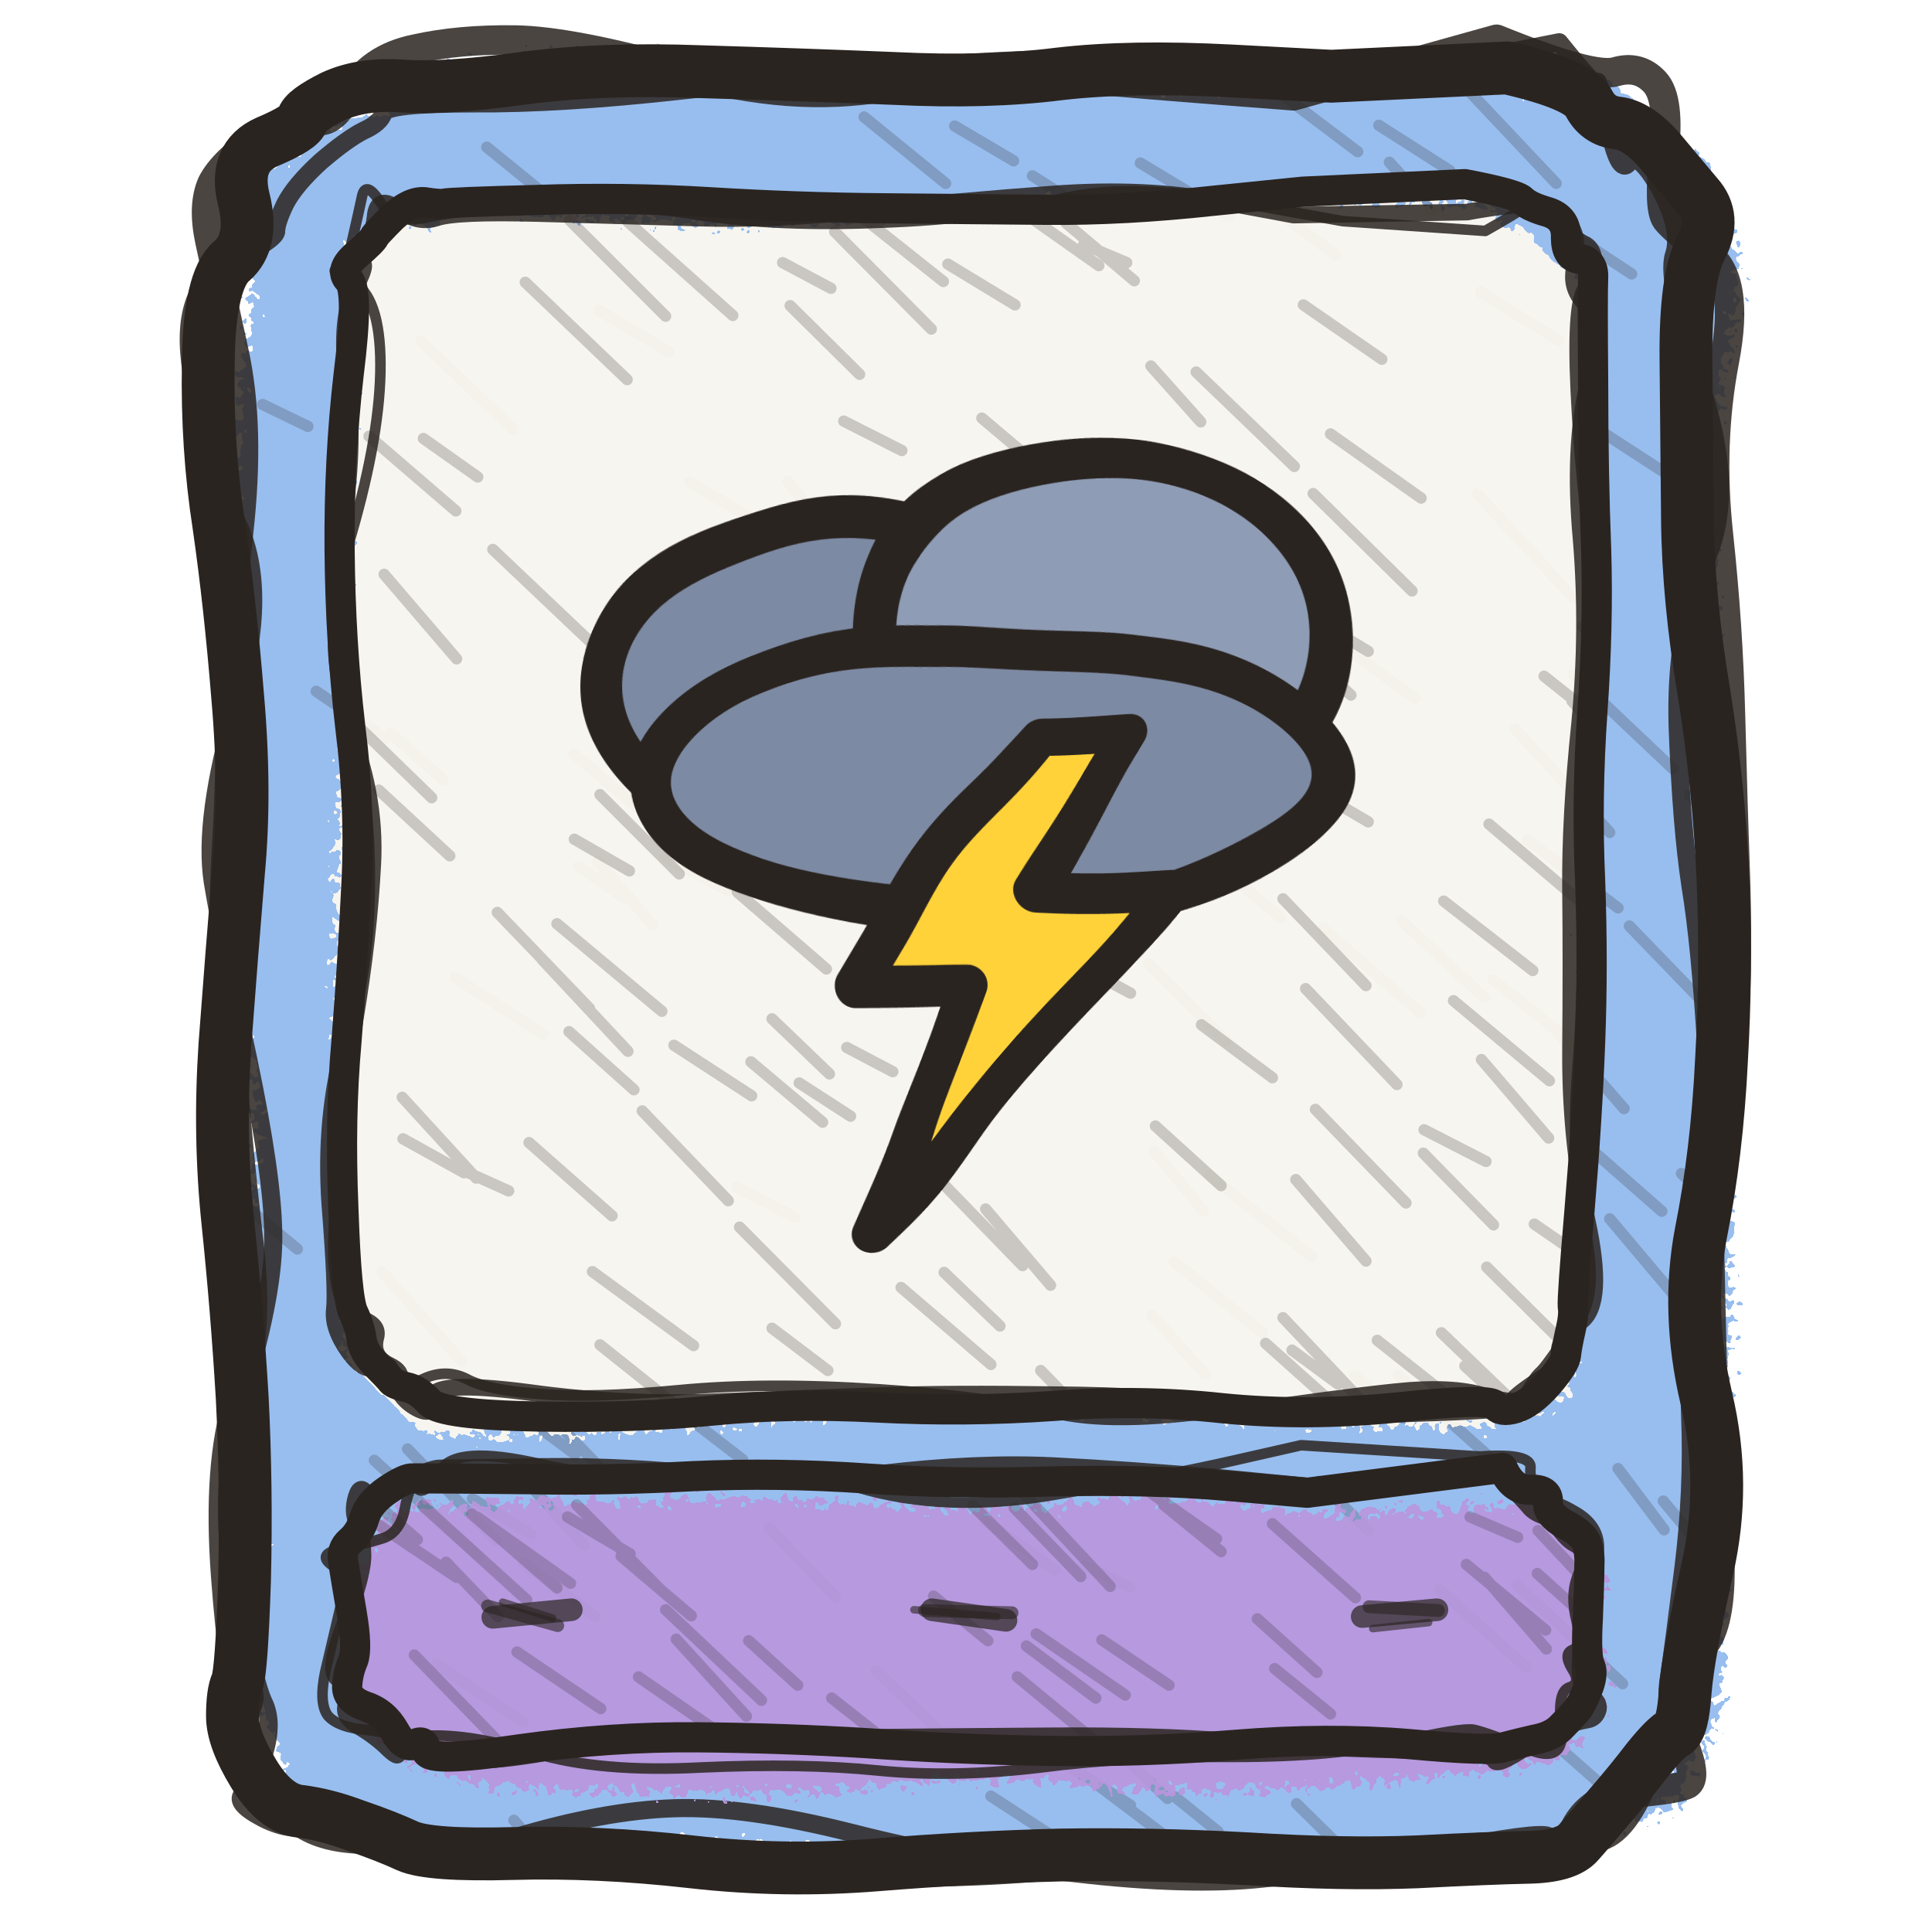
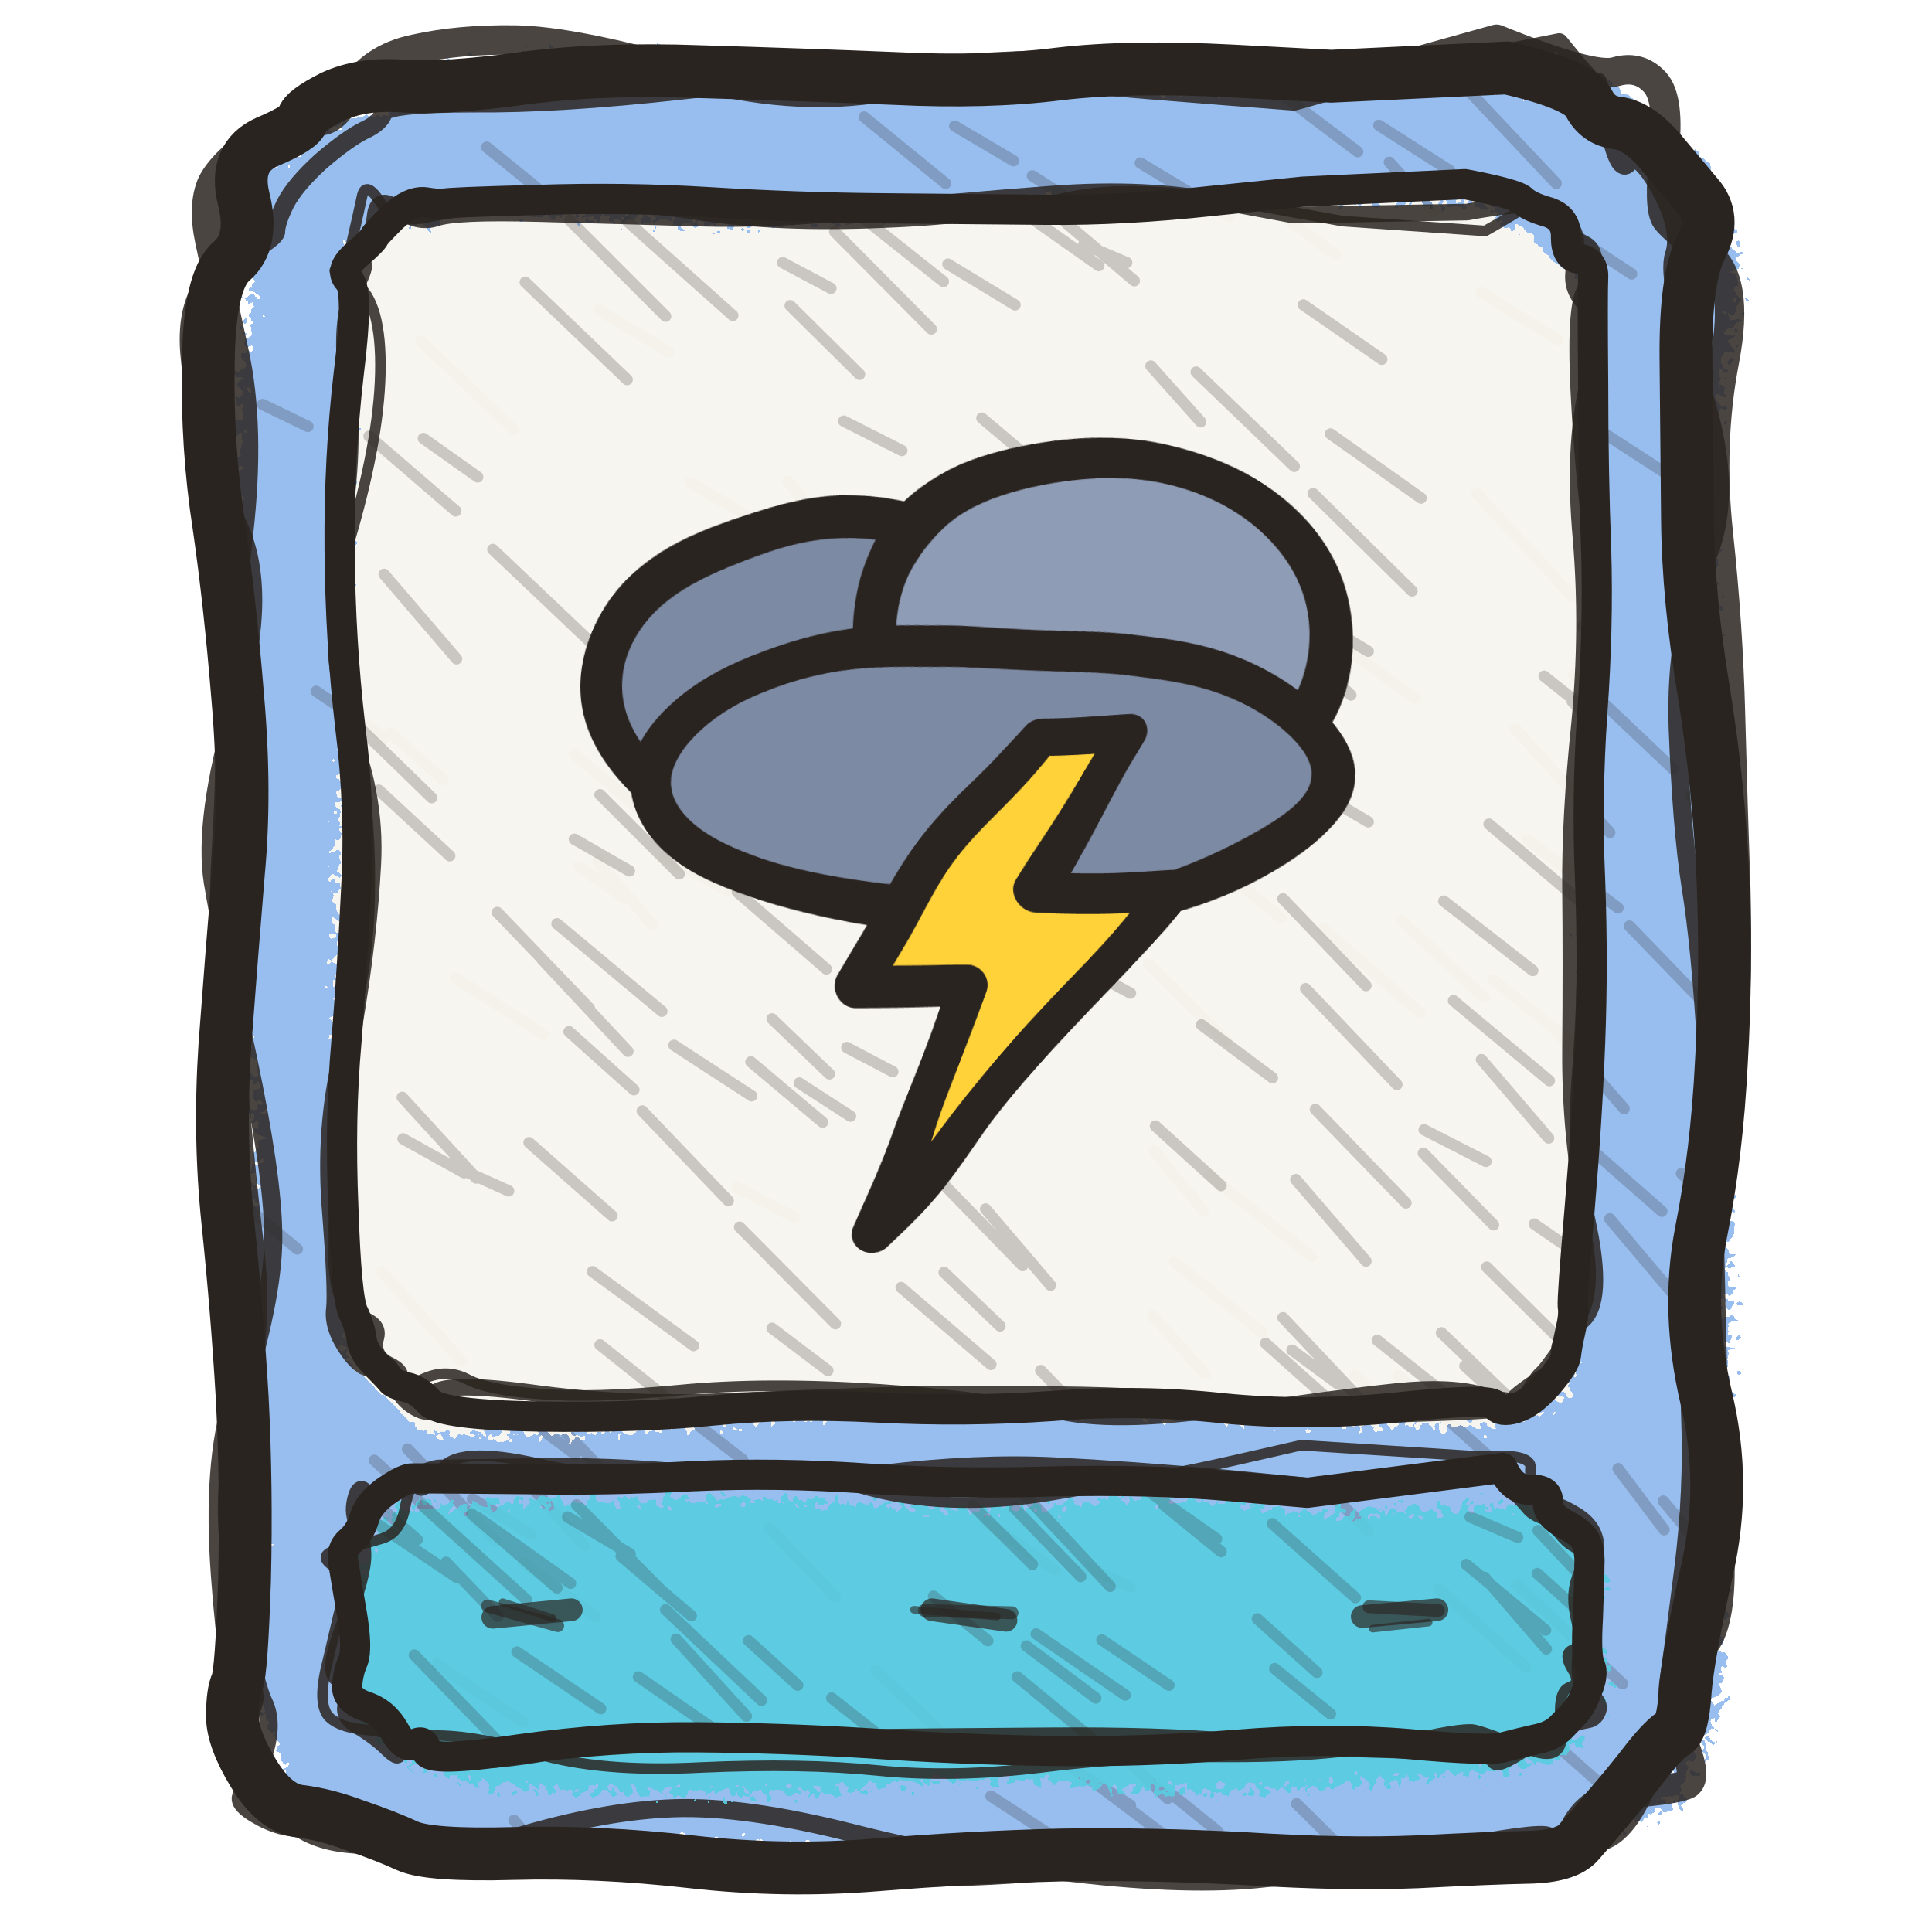
<svg xmlns="http://www.w3.org/2000/svg" viewBox="0 0 256 256" width="256" height="256">
  <defs>
    <filter id="lw" x="-5%" y="-5%" width="110%" height="110%">
      <feTurbulence type="fractalNoise" baseFrequency="0.04" numOctaves="1" seed="2" />
      <feDisplacementMap in="SourceGraphic" scale="4" />
    </filter>
    <filter id="crayon" x="-5%" y="-5%" width="110%" height="110%">
      <feTurbulence type="fractalNoise" baseFrequency="0.9" numOctaves="2" seed="3" result="n" />
      <feDisplacementMap in="SourceGraphic" in2="n" scale="5" />
      <feComponentTransfer>
        <feFuncA type="discrete" tableValues="0 .85 1 1" />
      </feComponentTransfer>
    </filter>
    <filter id="paper">
      <feTurbulence type="fractalNoise" baseFrequency="0.04" numOctaves="3" seed="9" />
      <feColorMatrix values="0 0 0 0 .55  0 0 0 0 .45  0 0 0 0 .3  0 0 0 .22 0" />
    </filter>
  </defs>
  <path d="M202.1 12.5 Q205.7 9.7 208.7 10.1 Q211.7 10.6 216.2 15.1 Q220.8 19.6 222.4 20.0 Q224.1 20.4 225.8 25.9 Q227.6 31.3 228.1 34.8 Q228.5 38.3 226.3 48.1 Q224.1 57.9 224.6 69.2 Q225.0 80.4 225.8 93.9 Q226.5 107.4 225.1 119.0 Q223.7 130.5 225.2 141.0 Q226.8 151.5 226.9 163.9 Q227.0 176.3 226.5 187.9 Q225.9 199.6 226.0 210.5 Q226.2 221.5 225.8 224.7 Q225.4 227.9 223.6 230.6 Q221.8 233.3 221.2 236.3 Q220.6 239.4 215.7 240.8 Q210.9 242.2 208.9 243.2 Q207.0 244.1 203.7 243.8 Q200.3 243.6 189.1 245.2 Q177.9 246.8 163.3 246.1 Q148.7 245.4 138.1 246.8 Q127.6 248.1 114.6 246.2 Q101.7 244.2 91.5 244.2 Q81.4 244.2 68.2 245.1 Q55.0 246.1 50.9 245.1 Q46.7 244.2 45.8 242.9 Q44.9 241.6 40.3 239.2 Q35.7 236.9 35.5 234.0 Q35.3 231.2 33.9 229.7 Q32.5 228.2 32.1 225.1 Q31.8 222.0 32.5 209.8 Q33.2 197.6 30.1 185.9 Q27.0 174.3 29.9 163.0 Q32.8 151.7 31.2 141.1 Q29.6 130.6 31.2 118.8 Q32.8 107.0 31.5 92.9 Q30.3 78.8 29.4 68.7 Q28.4 58.6 30.3 46.9 Q32.1 35.1 30.2 30.6 Q28.3 26.0 31.2 23.9 Q34.0 21.7 36.8 19.2 Q39.6 16.8 42.2 16.4 Q44.8 16.0 48.8 14.2 Q52.7 12.4 53.2 10.4 Q53.6 8.4 68.2 7.6 Q82.7 6.9 92.5 7.7 Q102.2 8.5 116.6 9.2 Q130.9 9.9 142.8 11.2 Q154.7 12.4 166.1 11.1 L177.5 9.7Z" fill="#8fb8ee" stroke="none" opacity="0.92" transform="translate(2.2 -0.0)" filter="url(#crayon)" />
-   <clipPath id="cl22720_1">
+   <clipPath id="cl77168_1">
    <path d="M200.0 10.0 Q206.7 10.9 209.9 12.2 Q213.0 13.5 215.7 15.5 Q218.4 17.6 220.5 20.3 Q222.5 23.0 223.8 26.1 Q225.1 29.3 225.6 32.6 Q226.0 36.0 226.0 59.0 Q226.0 82.0 226.0 105.0 Q226.0 128.0 226.0 151.0 Q226.0 174.0 226.0 197.0 Q226.0 220.0 225.6 223.4 Q225.1 226.7 223.8 229.9 Q222.5 233.0 220.5 235.7 Q218.4 238.4 215.7 240.5 Q213.0 242.5 209.9 243.8 Q206.7 245.1 203.4 245.6 Q200.0 246.0 176.0 246.0 Q152.0 246.0 128.0 246.0 Q104.0 246.0 80.0 246.0 Q56.0 246.0 52.6 245.6 Q49.3 245.1 46.1 243.8 Q43.0 242.5 40.3 240.5 Q37.6 238.4 35.5 235.7 Q33.5 233.0 32.2 229.9 Q30.9 226.7 30.4 223.4 Q30.0 220.0 30.0 197.0 Q30.0 174.0 30.0 151.0 Q30.0 128.0 30.0 105.0 Q30.0 82.0 30.0 59.0 Q30.0 36.0 30.4 32.6 Q30.9 29.3 32.2 26.1 Q33.5 23.0 35.5 20.3 Q37.6 17.6 40.3 15.5 Q43.0 13.5 46.1 12.2 Q49.3 10.9 52.6 10.4 Q56.0 10.0 80.0 10.0 Q104.0 10.0 128.0 10.0 L152.0 10.0Z" />
  </clipPath>
-   <path d="M50.6 168.5 l10.6 11.9 M194.3 11.7 l11.9 12.6 M118.1 97.0 l8.3 9.5 M176.8 84.8 l10.7 7.7 M143.7 207.5 l6.1 2.8 M179.5 182.2 l6.5 5.7 M60.3 129.5 l11.7 7.6 M185.7 122.0 l11.0 10.2 M166.2 25.7 l10.8 8.1 M126.5 16.7 l7.8 4.6 M201.1 210.1 l13.9 13.0 M64.5 19.5 l8.0 6.5 M153.4 102.7 l10.5 11.7 M88.1 113.6 l8.3 4.4 M86.2 184.0 l12.2 9.4 M116.1 221.4 l10.3 9.8 M200.8 96.6 l12.5 13.7 M151.1 21.6 l11.8 7.1 M171.8 239.0 l6.7 6.6 M130.6 201.6 l9.2 6.4 M54.0 192.0 l11.7 12.1 M222.8 155.5 l13.3 12.3 M152.9 152.5 l6.6 8.0 M51.7 97.1 l7.0 6.2 M208.8 150.5 l11.4 10.0 M213.3 161.5 l9.1 10.8 M223.7 202.9 l7.6 9.0 M182.7 16.6 l9.4 6.0 M114.5 15.5 l10.8 8.8 M34.8 53.6 l6.0 2.9 M72.8 187.5 l9.3 9.7 M41.9 91.6 l9.1 6.2 M55.8 45.2 l12.2 11.7 M62.6 198.6 l7.8 4.7 M79.2 114.1 l7.3 8.5 M214.4 194.6 l6.1 8.1 M174.7 196.3 l6.6 6.5 M140.4 114.1 l8.1 4.3 M120.9 91.1 l10.1 8.1 M69.4 207.1 l9.4 7.1 M195.7 65.4 l12.7 13.7 M68.1 241.2 l8.5 10.1 M185.3 182.3 l12.9 11.5 M160.2 155.7 l13.6 10.8 M115.2 84.3 l8.5 4.6 M155.6 167.2 l11.7 9.4 M196.2 38.7 l10.3 6.4 M147.0 231.0 l7.7 7.3 M57.9 220.5 l11.4 7.7 M101.9 202.4 l8.8 9.2 M91.4 63.9 l10.6 6.2 M140.5 86.3 l12.5 10.0 M197.8 129.8 l12.8 10.1 M215.9 122.7 l11.7 12.1 M137.2 75.3 l13.7 12.8 M208.5 89.4 l13.2 12.5 M205.8 136.1 l9.4 10.8 M152.2 127.7 l10.3 10.3 M135.1 85.8 l10.2 9.3 M162.7 115.8 l7.0 5.8 M79.3 41.1 l9.3 5.5 M145.7 236.7 l13.5 10.2 M223.9 105.4 l12.8 13.9 M104.4 63.8 l5.7 7.0 M97.6 157.3 l7.7 4.0 M207.2 232.1 l5.9 5.2 M69.7 196.2 l7.7 8.6 M64.4 183.9 l11.8 8.8 M87.8 86.4 l8.9 5.5 M155.7 238.1 l5.7 4.6 M190.7 210.6 l11.5 10.3 M131.3 238.0 l12.6 8.2 M202.4 111.3 l12.0 9.0 M175.3 123.0 l12.9 11.2 M209.9 55.7 l12.2 7.9 M138.7 232.2 l11.1 7.0 M189.9 244.5 l8.7 6.1 M76.7 114.8 l6.2 4.3 M203.3 27.8 l12.9 8.5 M184.1 21.5 l5.8 6.4 M42.8 244.4 l10.1 8.7 M220.4 198.9 l6.5 7.8 M49.6 193.5 l13.9 12.7 M152.7 174.3 l7.0 7.8 M31.9 159.3 l7.5 6.2 M136.8 23.3 l7.9 5.0 M118.5 99.1 l10.0 9.3 M76.1 99.9 l13.6 11.6 M132.7 62.2 l6.8 6.1 M170.1 12.7 l9.8 7.4" fill="none" stroke="#2a2420" stroke-width="1.5" stroke-linecap="round" opacity="0.22" clip-path="url(#cl22720_1)" />
+   <path d="M50.6 168.5 l10.6 11.9 M194.3 11.7 l11.9 12.6 M118.1 97.0 l8.3 9.5 M176.8 84.8 l10.7 7.7 M143.7 207.5 l6.1 2.8 M179.5 182.2 l6.5 5.7 M60.3 129.5 l11.7 7.6 M185.7 122.0 l11.0 10.2 M166.2 25.7 l10.8 8.1 M126.5 16.7 l7.8 4.6 M201.1 210.1 l13.9 13.0 M64.5 19.5 l8.0 6.5 M153.4 102.7 l10.5 11.7 M88.1 113.6 l8.3 4.4 M86.2 184.0 l12.2 9.4 M116.1 221.4 l10.3 9.8 M200.8 96.6 l12.5 13.7 M151.1 21.6 l11.8 7.1 M171.8 239.0 l6.7 6.6 M130.6 201.6 l9.2 6.4 M54.0 192.0 l11.7 12.1 M222.8 155.5 l13.3 12.3 M152.9 152.5 l6.6 8.0 M51.7 97.1 l7.0 6.2 M208.8 150.5 l11.4 10.0 M213.3 161.5 l9.1 10.8 M223.7 202.9 l7.6 9.0 M182.7 16.6 l9.4 6.0 M114.5 15.5 l10.8 8.8 M34.8 53.6 l6.0 2.9 M72.8 187.5 l9.3 9.7 M41.9 91.6 l9.1 6.2 M55.8 45.2 l12.2 11.7 M62.6 198.6 l7.8 4.7 M79.2 114.1 l7.3 8.5 M214.4 194.6 l6.1 8.1 M174.7 196.3 l6.6 6.5 M140.4 114.1 l8.1 4.3 M120.9 91.1 l10.1 8.1 M69.4 207.1 l9.4 7.1 M195.7 65.4 l12.7 13.7 M68.1 241.2 l8.5 10.1 M185.3 182.3 l12.9 11.5 M160.2 155.7 l13.6 10.8 M115.2 84.3 l8.5 4.6 M155.6 167.2 l11.7 9.4 M196.2 38.7 l10.3 6.4 M147.0 231.0 l7.7 7.3 M57.9 220.5 l11.4 7.7 M101.9 202.4 l8.8 9.2 M91.4 63.9 l10.6 6.2 M140.5 86.3 l12.5 10.0 M197.8 129.8 l12.8 10.1 M215.9 122.7 l11.7 12.1 M137.2 75.3 l13.7 12.8 M208.5 89.4 l13.2 12.5 M205.8 136.1 l9.4 10.8 M152.2 127.7 l10.3 10.3 M135.1 85.8 l10.2 9.3 M162.7 115.8 l7.0 5.8 M79.3 41.1 l9.3 5.5 M145.7 236.7 l13.5 10.2 M223.9 105.4 l12.8 13.9 M104.4 63.8 l5.7 7.0 M97.6 157.3 l7.7 4.0 M207.2 232.1 l5.9 5.2 M69.7 196.2 l7.7 8.6 M64.4 183.9 l11.8 8.8 M87.8 86.4 l8.9 5.5 M155.7 238.1 l5.7 4.6 M190.7 210.6 l11.5 10.3 M131.3 238.0 l12.6 8.2 M202.4 111.3 l12.0 9.0 M175.3 123.0 l12.9 11.2 M209.9 55.7 l12.2 7.9 M138.7 232.2 l11.1 7.0 M189.9 244.5 l8.7 6.1 M76.7 114.8 l6.2 4.3 M203.3 27.8 l12.9 8.5 M184.1 21.5 l5.8 6.4 M42.8 244.4 l10.1 8.7 M220.4 198.9 l6.5 7.8 M49.6 193.5 l13.9 12.7 M152.7 174.3 l7.0 7.8 M31.9 159.3 l7.5 6.2 M136.8 23.3 l7.9 5.0 M118.5 99.1 l10.0 9.3 M76.1 99.9 l13.6 11.6 M132.7 62.2 l6.8 6.1 M170.1 12.7 l9.8 7.4" fill="none" stroke="#2a2420" stroke-width="1.5" stroke-linecap="round" opacity="0.22" clip-path="url(#cl77168_1)" />
  <path d="M199.7 9.0 Q209.3 11.2 210.5 13.6 Q211.7 16.0 214.3 16.3 Q216.9 16.6 219.7 19.7 Q222.4 22.9 224.9 25.9 Q227.5 28.8 225.4 32.8 Q223.3 36.8 223.4 47.6 Q223.5 58.4 223.6 68.9 Q223.7 79.4 225.8 91.9 Q227.8 104.5 228.3 116.5 Q228.8 128.5 228.1 140.6 Q227.5 152.8 225.4 163.3 Q223.4 173.8 226.1 185.3 Q228.8 196.7 226.2 208.0 Q223.7 219.2 223.3 224.1 Q223.0 228.9 221.9 229.6 Q220.7 230.2 218.3 233.2 Q216.0 236.2 213.4 239.2 Q210.9 242.2 209.2 244.1 Q207.6 246.0 202.5 246.1 Q197.5 246.2 187.8 246.7 Q178.1 247.1 165.3 246.3 Q152.4 245.6 140.5 245.8 Q128.5 246.1 116.2 247.1 Q103.9 248.1 91.6 246.7 Q79.2 245.3 68.0 245.6 Q56.9 245.9 54.0 244.6 Q51.2 243.3 47.1 241.9 Q43.1 240.4 39.7 240.0 Q36.4 239.6 33.6 235.0 Q30.8 230.4 30.8 227.4 Q30.8 224.3 31.4 223.0 Q32.0 221.6 32.4 209.4 Q32.7 197.1 32.1 185.3 Q31.4 173.5 30.2 162.0 Q29.0 150.6 29.8 138.5 Q30.7 126.4 31.6 115.6 Q32.6 104.9 31.5 92.4 Q30.5 80.0 29.0 69.6 Q27.4 59.3 27.6 48.2 Q27.7 37.1 30.7 34.6 Q33.7 32.0 32.3 26.4 Q30.9 20.8 35.4 18.8 Q39.9 16.9 40.1 15.8 Q40.3 14.7 44.1 12.8 Q48.0 11.0 53.4 11.4 Q58.8 11.8 69.1 10.4 Q79.5 9.0 92.9 9.5 Q106.4 9.9 118.6 10.4 Q130.8 11.0 140.3 9.8 Q149.7 8.7 163.1 9.4 L176.4 10.1Z" fill="none" stroke="#2a2420" stroke-width="7.0" stroke-linecap="round" stroke-linejoin="round" opacity="1" />
  <path d="M198.3 5.2 Q211.1 10.4 214.1 9.5 Q217.2 8.6 219.3 10.9 Q221.3 13.1 220.5 20.4 Q219.7 27.6 220.8 29.1 Q221.9 30.5 226.2 33.7 Q230.6 36.8 228.5 47.8 Q226.4 58.7 227.7 70.8 Q229.0 82.9 229.3 94.7 Q229.6 106.5 230.0 117.8 Q230.3 129.1 229.6 138.3 Q229.0 147.5 226.7 162.5 Q224.3 177.5 224.7 187.5 Q225.1 197.5 223.8 207.9 Q222.5 218.3 221.9 222.3 Q221.2 226.4 223.1 231.0 Q224.9 235.6 223.6 236.4 Q222.3 237.1 216.2 237.6 Q210.0 238.1 208.1 243.6 Q206.3 249.1 203.8 246.4 Q201.3 243.6 189.4 245.6 Q177.6 247.6 162.8 246.9 Q148.0 246.1 140.1 247.1 Q132.2 248.0 120.4 248.1 Q108.6 248.1 94.7 245.8 Q80.8 243.5 68.3 244.5 Q55.8 245.6 54.5 244.8 Q53.1 244.0 47.8 243.7 Q42.4 243.5 39.5 241.2 Q36.5 239.0 33.3 235.1 Q30.1 231.3 31.9 227.8 Q33.8 224.3 32.4 223.9 Q31.0 223.6 29.9 208.8 Q28.8 194.0 31.6 185.4 Q34.4 176.8 33.0 164.9 Q31.6 153.1 30.5 138.7 Q29.3 124.3 30.0 112.7 Q30.7 101.2 30.4 93.0 Q30.0 84.9 31.6 70.7 Q33.2 56.6 31.0 46.6 Q28.8 36.6 27.8 31.9 Q26.8 27.2 28.1 24.3 Q29.5 21.5 34.5 18.0 Q39.5 14.4 41.6 15.7 Q43.6 17.0 46.4 12.4 Q49.1 7.7 55.0 6.5 Q60.8 5.2 68.2 5.3 Q75.6 5.4 90.3 9.5 Q104.9 13.7 117.4 11.5 Q129.8 9.3 141.5 10.3 Q153.2 11.3 162.3 12.0 L171.4 12.7Z" fill="none" stroke="#2a2420" stroke-width="3.9" stroke-linecap="round" stroke-linejoin="round" opacity="0.85" />
  <path d="M206.6 5.6 Q211.9 12.2 211.7 11.0 Q211.6 9.8 213.1 16.6 Q214.5 23.3 215.8 21.6 Q217.0 19.8 220.0 25.1 Q222.9 30.5 221.8 33.8 Q220.7 37.2 225.4 51.2 Q230.1 65.3 226.0 74.3 Q221.9 83.3 222.3 96.4 Q222.8 109.6 224.0 117.4 Q225.3 125.3 226.1 139.1 Q227.0 152.8 227.2 162.2 Q227.4 171.6 227.7 184.0 Q228.1 196.5 228.6 205.6 Q229.0 214.7 226.6 218.1 Q224.1 221.5 222.9 225.1 Q221.7 228.7 218.3 236.6 Q215.0 244.5 210.7 244.2 Q206.4 243.8 206.4 243.9 Q206.4 244.0 205.2 243.3 Q204.0 242.6 190.8 245.2 Q177.5 247.9 167.5 248.9 Q157.6 250.0 142.3 248.2 Q127.1 246.5 113.0 242.9 Q98.8 239.3 89.4 239.6 Q80.0 239.9 68.1 243.5 Q56.3 247.2 50.5 243.6 Q44.7 240.1 41.8 241.6 Q38.9 243.0 34.8 240.9 Q30.8 238.8 32.3 237.6 Q33.8 236.3 35.0 232.3 Q36.2 228.3 35.0 225.7 Q33.7 223.1 31.1 210.2 Q28.5 197.4 32.4 184.2 Q36.4 170.9 36.2 163.3 Q36.1 155.7 32.9 140.4 Q29.6 125.2 28.2 116.9 Q26.9 108.6 31.3 93.4 Q35.7 78.2 31.5 69.4 Q27.2 60.5 25.4 49.4 Q23.6 38.4 30.1 35.0 Q36.7 31.7 36.6 30.6 Q36.6 29.5 37.8 27.0 Q39.1 24.5 42.5 21.4 Q46.0 18.4 48.2 17.3 Q50.4 16.3 50.8 15.0 Q51.2 13.7 62.7 13.7 Q74.1 13.8 90.3 12.0 Q106.4 10.2 119.6 9.0 Q132.8 7.8 143.6 7.8 Q154.3 7.9 165.4 9.7 L176.5 11.5Z" fill="none" stroke="#2a2420" stroke-width="2.4" stroke-linecap="round" stroke-linejoin="round" opacity="0.85" />
  <path d="M198.0 24.6 Q198.9 28.6 200.9 28.0 Q202.9 27.4 203.7 29.0 Q204.5 30.6 205.6 31.7 Q206.6 32.7 209.1 34.2 Q211.6 35.8 211.2 37.2 Q210.8 38.7 211.5 49.4 Q212.2 60.1 212.0 72.9 Q211.8 85.8 211.4 95.9 Q211.0 105.9 210.6 117.2 Q210.1 128.4 210.8 140.0 Q211.4 151.7 209.9 161.3 Q208.5 170.9 208.6 173.2 Q208.7 175.5 208.6 178.3 Q208.5 181.0 208.0 181.9 Q207.5 182.8 205.2 183.6 Q203.0 184.4 200.3 185.4 Q197.6 186.4 197.7 186.6 Q197.9 186.8 185.8 186.5 Q173.7 186.1 161.3 185.6 Q148.8 185.2 139.2 184.5 Q129.7 183.8 118.3 184.5 Q106.9 185.1 94.3 186.3 Q81.7 187.5 71.5 187.7 Q61.3 187.9 58.7 187.8 Q56.1 187.7 54.0 185.3 Q51.9 182.9 52.0 183.3 Q52.1 183.7 49.9 181.3 Q47.7 178.8 46.7 178.4 Q45.6 177.9 46.3 175.5 Q47.0 173.1 46.3 162.2 Q45.6 151.2 45.3 139.6 Q45.1 127.9 45.1 117.9 Q45.1 107.9 45.9 96.0 Q46.8 84.1 46.6 72.5 Q46.4 60.9 47.2 50.2 Q48.0 39.5 47.4 37.5 Q46.8 35.5 46.6 34.2 Q46.4 32.9 47.2 31.2 Q48.0 29.5 51.3 27.9 Q54.6 26.2 56.3 27.4 Q58.1 28.7 58.7 26.8 Q59.4 24.9 70.4 25.9 Q81.5 26.8 93.6 27.4 Q105.8 27.9 117.7 26.1 Q129.6 24.3 141.2 24.1 Q152.7 23.9 163.8 24.1 L174.8 24.4Z" fill="#fffaf0" stroke="none" opacity="0.92" transform="translate(-0.5 2.3)" filter="url(#crayon)" />
-   <clipPath id="cl22720_2">
+   <clipPath id="cl77168_2">
    <path d="M196.0 26.0 Q199.6 26.5 201.3 27.2 Q203.0 27.9 204.4 29.0 Q205.9 30.1 207.0 31.6 Q208.1 33.0 208.8 34.7 Q209.5 36.4 209.8 38.2 Q210.0 40.0 210.0 62.0 Q210.0 84.0 210.0 106.0 Q210.0 128.0 210.0 150.0 Q210.0 172.0 209.8 173.8 Q209.5 175.6 208.8 177.3 Q208.1 179.0 207.0 180.4 Q205.9 181.9 204.4 183.0 Q203.0 184.1 201.3 184.8 Q199.6 185.5 197.8 185.8 Q196.0 186.0 173.3 186.0 Q150.7 186.0 128.0 186.0 Q105.3 186.0 82.7 186.0 Q60.0 186.0 58.2 185.8 Q56.4 185.5 54.7 184.8 Q53.0 184.1 51.6 183.0 Q50.1 181.9 49.0 180.4 Q47.9 179.0 47.2 177.3 Q46.5 175.6 46.2 173.8 Q46.0 172.0 46.0 150.0 Q46.0 128.0 46.0 106.0 Q46.0 84.0 46.0 62.0 Q46.0 40.0 46.2 38.2 Q46.5 36.4 47.2 34.7 Q47.9 33.0 49.0 31.6 Q50.1 30.1 51.6 29.0 Q53.0 27.9 54.7 27.2 Q56.4 26.5 58.2 26.2 Q60.0 26.0 82.7 26.0 Q105.3 26.0 128.0 26.0 L150.7 26.0Z" />
  </clipPath>
-   <path d="M162.7 74.5 l7.8 8.6 M70.1 151.4 l11.0 9.7 M46.6 95.4 l10.6 10.3 M65.9 120.9 l12.2 12.7 M85.1 147.2 l11.4 11.9 M125.1 168.6 l7.4 7.1 M76.1 111.2 l7.3 4.2 M98.0 162.6 l12.7 12.8 M157.8 72.9 l10.4 8.4 M204.6 89.6 l8.4 6.7 M48.9 57.8 l11.5 9.9 M99.3 112.1 l9.3 7.1 M171.7 156.3 l9.3 10.8 M172.7 40.4 l10.4 7.2 M107.8 74.9 l13.6 14.1 M158.5 49.3 l13.0 12.5 M134.4 27.3 l11.2 7.9 M146.7 100.3 l13.8 13.2 M196.3 140.4 l8.9 10.4 M56.1 58.1 l7.2 5.1 M130.1 55.4 l11.5 9.7 M182.5 177.6 l10.5 8.3 M209.4 107.0 l11.5 10.4 M117.1 92.7 l12.7 8.4 M134.8 83.3 l12.6 11.8 M102.3 176.0 l7.4 5.6 M208.3 92.9 l10.1 11.0 M153.1 149.2 l8.7 7.9 M159.2 135.8 l9.4 7.0 M78.5 168.5 l13.4 9.8 M122.1 153.9 l13.4 13.8 M209.7 83.0 l10.4 10.4 M171.2 178.9 l6.1 4.5 M137.9 181.6 l7.2 7.4 M61.4 155.1 l6.0 2.7 M192.6 132.6 l12.7 10.6 M171.6 103.2 l9.7 5.7 M53.3 145.4 l9.8 10.7 M50.9 76.1 l9.6 11.2 M197.0 167.9 l12.2 12.1 M69.6 37.4 l13.5 12.9 M79.5 178.2 l9.9 7.9 M102.3 135.0 l7.6 7.3 M110.6 30.7 l12.8 12.9 M203.3 162.2 l12.5 8.6 M152.5 48.5 l6.6 7.4 M83.2 29.4 l13.9 12.4 M130.6 160.2 l8.6 10.1 M125.6 35.0 l8.9 5.4 M119.4 170.6 l11.9 10.2 M105.9 143.5 l6.8 4.4 M141.2 29.5 l9.1 7.7 M191.0 176.6 l13.1 12.6 M174.4 185.9 l8.2 8.7 M89.3 138.5 l10.3 6.7 M121.9 99.5 l13.0 11.2 M140.9 126.8 l8.9 4.8 M71.8 127.1 l11.4 12.2 M112.2 138.8 l6.1 3.2 M173.0 131.0 l12.1 12.7 M99.5 140.7 l9.5 8.0 M104.7 40.5 l9.2 9.1 M75.4 136.7 l8.6 7.7 M174.3 147.0 l12.0 12.4 M53.4 150.9 l8.1 4.5 M103.7 34.8 l6.4 3.4 M188.6 152.8 l9.3 9.5 M65.3 72.8 l13.6 12.9 M174.0 65.4 l13.1 12.9 M170.0 174.6 l12.2 12.9 M50.2 104.7 l9.4 8.7 M79.5 105.3 l10.5 10.5 M197.3 109.2 l12.0 10.2 M98.6 72.5 l13.5 10.9 M75.5 29.2 l12.7 12.7 M194.1 181.0 l8.0 7.3 M111.8 55.8 l7.7 3.9 M176.3 57.5 l12.0 8.5 M94.9 103.3 l10.6 10.3 M143.6 32.4 l5.7 2.4 M170.0 119.1 l11.0 11.5 M73.8 122.4 l13.9 11.6 M165.1 79.2 l13.9 12.9 M188.7 149.7 l8.2 4.2 M146.6 72.2 l7.7 4.2 M97.7 118.2 l11.8 10.2 M174.5 82.2 l6.8 4.1 M111.4 26.5 l13.6 10.8 M191.3 119.4 l11.8 9.2 M167.7 178.0 l11.3 10.1" fill="none" stroke="#2a2420" stroke-width="1.5" stroke-linecap="round" opacity="0.22" clip-path="url(#cl22720_2)" />
+   <path d="M162.7 74.5 l7.8 8.6 M70.1 151.4 l11.0 9.7 M46.6 95.4 l10.6 10.3 M65.9 120.9 l12.2 12.7 M85.1 147.2 l11.4 11.9 M125.1 168.6 l7.4 7.1 M76.1 111.2 l7.3 4.2 M98.0 162.6 l12.7 12.8 M157.8 72.9 l10.4 8.4 M204.6 89.6 l8.4 6.7 M48.9 57.8 l11.5 9.9 M99.3 112.1 l9.3 7.1 M171.7 156.3 l9.3 10.8 M172.7 40.4 l10.4 7.2 M107.8 74.9 l13.6 14.1 M158.5 49.3 l13.0 12.5 M134.4 27.3 l11.2 7.9 M146.7 100.3 l13.8 13.2 M196.3 140.4 l8.9 10.4 M56.1 58.1 l7.2 5.1 M130.1 55.4 l11.5 9.7 M182.5 177.6 l10.5 8.3 M209.4 107.0 l11.5 10.4 M117.1 92.7 l12.7 8.4 M134.8 83.3 l12.6 11.8 M102.3 176.0 l7.4 5.6 M208.3 92.9 l10.1 11.0 M153.1 149.2 l8.7 7.9 M159.2 135.8 l9.4 7.0 M78.5 168.5 l13.4 9.8 M122.1 153.9 l13.4 13.8 M209.7 83.0 l10.4 10.4 M171.2 178.9 l6.1 4.5 M137.9 181.6 l7.2 7.4 M61.4 155.1 l6.0 2.7 M192.6 132.6 l12.7 10.6 M171.6 103.2 l9.7 5.7 M53.3 145.4 l9.8 10.7 M50.9 76.1 l9.6 11.2 M197.0 167.9 l12.2 12.1 M69.6 37.4 l13.5 12.9 M79.5 178.2 l9.9 7.9 M102.3 135.0 l7.6 7.3 M110.6 30.7 l12.8 12.9 M203.3 162.2 l12.5 8.6 M152.5 48.5 l6.6 7.4 M83.2 29.4 l13.9 12.4 M130.6 160.2 l8.6 10.1 M125.6 35.0 l8.9 5.4 M119.4 170.6 l11.9 10.2 M105.9 143.5 l6.8 4.4 M141.2 29.5 l9.1 7.7 M191.0 176.6 l13.1 12.6 M174.4 185.9 l8.2 8.7 M89.3 138.5 l10.3 6.7 M121.9 99.5 l13.0 11.2 M140.9 126.8 l8.9 4.8 M71.8 127.1 l11.4 12.2 M112.2 138.8 l6.1 3.2 M173.0 131.0 l12.1 12.7 M99.5 140.7 l9.5 8.0 M104.7 40.5 l9.2 9.1 M75.4 136.7 l8.6 7.7 M174.3 147.0 l12.0 12.4 M53.4 150.9 l8.1 4.5 M103.7 34.8 l6.4 3.4 M188.6 152.8 l9.3 9.5 M65.3 72.8 l13.6 12.9 M174.0 65.4 l13.1 12.9 M170.0 174.6 l12.2 12.9 M50.2 104.7 l9.4 8.7 M79.5 105.3 l10.5 10.5 M197.3 109.2 l12.0 10.2 M98.6 72.5 l13.5 10.9 M75.5 29.2 l12.7 12.7 M194.1 181.0 l8.0 7.3 M111.8 55.8 l7.7 3.9 M176.3 57.5 l12.0 8.5 M94.9 103.3 l10.6 10.3 M143.6 32.4 l5.7 2.4 M170.0 119.1 l11.0 11.5 M73.8 122.4 l13.9 11.6 M165.1 79.2 l13.9 12.9 M188.7 149.7 l8.2 4.2 M146.6 72.2 l7.7 4.2 M97.7 118.2 l11.8 10.2 M174.5 82.2 l6.8 4.1 M111.4 26.5 l13.6 10.8 M191.3 119.4 l11.8 9.2 M167.7 178.0 l11.3 10.1" fill="none" stroke="#2a2420" stroke-width="1.5" stroke-linecap="round" opacity="0.22" clip-path="url(#cl77168_2)" />
  <path d="M194.1 24.4 Q200.9 25.7 201.7 26.5 Q202.6 27.4 205.1 28.1 Q207.6 28.9 207.5 31.5 Q207.5 34.1 209.3 34.3 Q211.2 34.6 211.1 36.8 Q211.0 39.0 211.1 50.8 Q211.1 62.7 211.5 72.9 Q211.8 83.0 211.0 94.3 Q210.2 105.7 210.7 116.7 Q211.1 127.7 210.7 138.1 Q210.3 148.5 209.3 160.3 Q208.3 172.0 208.4 173.1 Q208.6 174.2 208.1 176.3 Q207.6 178.5 207.5 179.6 Q207.4 180.7 205.1 183.4 Q202.8 186.0 200.8 186.6 Q198.8 187.2 198.1 186.2 Q197.3 185.2 185.1 186.5 Q173.0 187.7 162.0 186.6 Q151.0 185.4 139.5 186.3 Q127.9 187.1 116.2 186.5 Q104.5 185.9 94.5 186.9 Q84.6 187.9 71.5 187.7 Q58.5 187.5 56.9 185.8 Q55.4 184.1 53.8 183.8 Q52.1 183.4 51.8 182.9 Q51.4 182.4 49.7 180.7 Q48.1 179.1 47.9 177.4 Q47.7 175.8 46.8 173.9 Q45.9 172.0 45.5 160.1 Q45.0 148.1 45.9 138.1 Q46.7 128.1 47.2 117.7 Q47.8 107.3 46.4 96.2 Q45.1 85.0 45.0 72.9 Q44.9 60.8 46.2 49.6 Q47.6 38.4 46.2 37.1 Q44.9 35.8 47.2 33.8 Q49.5 31.8 49.6 31.4 Q49.7 31.1 52.0 28.8 Q54.4 26.6 56.3 26.8 Q58.2 27.1 58.8 27.0 Q59.4 26.8 71.0 26.5 Q82.7 26.1 94.1 26.8 Q105.6 27.5 117.0 27.6 Q128.4 27.7 138.7 27.8 Q148.9 27.9 160.8 26.6 L172.6 25.4Z" fill="none" stroke="#2a2420" stroke-width="4.0" stroke-linecap="round" stroke-linejoin="round" opacity="1" />
  <path d="M194.4 28.1 Q199.9 27.1 202.7 27.1 Q205.5 27.0 207.2 28.8 Q208.9 30.6 208.8 32.3 Q208.7 34.0 208.5 36.3 Q208.3 38.7 210.4 40.6 Q212.5 42.5 210.4 50.9 Q208.4 59.3 209.5 71.4 Q210.5 83.4 209.3 95.9 Q208.0 108.4 208.1 117.9 Q208.2 127.3 208.1 139.0 Q208.0 150.7 210.3 161.7 Q212.7 172.7 209.5 175.1 Q206.3 177.4 206.6 179.6 Q206.9 181.8 207.4 181.1 Q208.0 180.3 204.4 182.5 Q200.9 184.8 200.5 185.5 Q200.1 186.1 199.1 186.6 Q198.1 187.0 184.6 187.4 Q171.1 187.8 162.5 186.3 Q153.9 184.9 139.9 184.8 Q125.9 184.6 117.1 184.9 Q108.3 185.2 95.7 185.7 Q83.1 186.3 70.1 184.5 Q57.1 182.8 57.3 185.3 Q57.6 187.9 55.2 186.6 Q52.8 185.3 52.2 182.6 Q51.6 180.0 50.0 181.1 Q48.4 182.1 46.2 179.1 Q44.0 176.0 44.3 173.5 Q44.6 171.0 43.7 159.6 Q42.9 148.1 45.7 138.1 Q48.6 128.0 48.6 117.1 Q48.7 106.1 46.1 93.6 Q43.5 81.0 45.3 70.2 Q47.1 59.4 46.0 50.8 Q44.9 42.1 47.1 38.1 Q49.2 34.0 47.3 35.1 Q45.4 36.2 47.4 34.0 Q49.4 31.7 49.7 28.7 Q50.0 25.7 52.7 27.7 Q55.3 29.7 57.8 28.9 Q60.3 28.0 71.4 28.3 Q82.6 28.6 92.6 28.9 Q102.6 29.2 114.9 27.9 Q127.3 26.6 139.6 25.7 Q151.9 24.8 161.7 26.7 L171.4 28.5Z" fill="none" stroke="#2a2420" stroke-width="2.2" stroke-linecap="round" stroke-linejoin="round" opacity="0.85" />
  <path d="M196.8 30.6 Q200.9 28.3 202.4 27.2 Q203.8 26.1 206.2 28.7 Q208.6 31.2 210.0 31.9 Q211.4 32.5 211.6 34.3 Q211.9 36.1 210.0 37.8 Q208.2 39.4 208.8 51.8 Q209.4 64.1 211.1 75.8 Q212.9 87.4 211.1 96.6 Q209.3 105.8 209.6 118.1 Q209.9 130.4 209.0 142.0 Q208.1 153.7 210.0 162.6 Q211.9 171.6 209.1 175.1 Q206.4 178.7 205.4 180.1 Q204.4 181.5 203.9 181.9 Q203.5 182.3 203.1 182.9 Q202.7 183.5 202.0 184.7 Q201.4 185.9 196.9 184.6 Q192.5 183.2 184.9 184.0 Q177.2 184.8 162.3 187.0 Q147.3 189.2 139.5 187.2 Q131.8 185.1 116.6 184.1 Q101.5 183.1 90.0 184.2 Q78.5 185.3 71.5 184.7 Q64.5 184.2 61.8 182.7 Q59.0 181.3 55.9 182.8 Q52.8 184.3 53.3 182.9 Q53.8 181.5 51.7 180.5 Q49.6 179.5 50.2 177.3 Q50.8 175.0 47.1 174.1 Q43.3 173.2 44.4 160.0 Q45.5 146.7 47.4 135.5 Q49.3 124.2 49.8 114.5 Q50.3 104.8 46.2 95.4 Q42.1 86.0 46.1 72.4 Q50.2 58.7 50.4 49.4 Q50.6 40.0 47.1 37.5 Q43.7 35.0 44.5 36.2 Q45.3 37.4 46.5 32.6 Q47.6 27.8 48.0 25.9 Q48.5 23.9 50.4 26.8 Q52.3 29.8 56.6 28.8 Q60.9 27.8 71.7 27.3 Q82.5 26.9 92.8 28.5 Q103.1 30.1 117.0 29.5 Q130.8 29.0 140.0 26.5 Q149.1 24.1 163.5 26.7 L177.9 29.3Z" fill="none" stroke="#2a2420" stroke-width="1.4" stroke-linecap="round" stroke-linejoin="round" opacity="0.85" />
-   <path d="M200.2 195.6 Q201.7 197.2 202.2 197.9 Q202.8 198.6 204.8 199.0 Q206.9 199.3 207.8 201.1 Q208.8 202.8 210.1 204.5 Q211.4 206.2 209.6 207.8 Q207.9 209.5 209.6 214.4 Q211.4 219.4 209.5 221.1 Q207.6 222.8 207.0 224.9 Q206.5 227.1 206.6 227.5 Q206.7 227.9 204.7 228.6 Q202.7 229.3 203.0 229.4 Q203.4 229.6 200.3 230.2 Q197.3 230.8 186.3 231.8 Q175.3 232.8 163.8 233.4 Q152.2 234.1 141.2 232.7 Q130.1 231.3 117.0 232.7 Q103.9 234.0 93.6 233.9 Q83.3 233.8 70.8 233.4 Q58.3 232.9 56.0 231.2 Q53.6 229.5 53.0 230.9 Q52.3 232.2 51.9 229.7 Q51.5 227.2 49.3 227.2 Q47.0 227.3 45.8 225.5 Q44.5 223.7 45.0 222.9 Q45.5 222.1 45.0 214.4 Q44.5 206.8 44.4 206.4 Q44.2 206.0 46.0 202.9 Q47.8 199.8 47.5 199.1 Q47.2 198.5 49.5 196.9 Q51.8 195.4 54.2 195.6 Q56.6 195.9 58.0 195.8 Q59.3 195.7 69.6 195.3 Q79.8 194.9 93.3 195.0 Q106.9 195.2 117.7 196.0 Q128.6 196.9 140.0 195.5 Q151.3 194.1 162.2 195.5 L173.1 196.9Z" fill="#b996dd" stroke="none" opacity="0.92" transform="translate(2.3 3.7)" filter="url(#crayon)" />
-   <clipPath id="cl22720_3">
+   <path d="M200.2 195.6 Q201.7 197.2 202.2 197.9 Q202.8 198.6 204.8 199.0 Q206.9 199.3 207.8 201.1 Q208.8 202.8 210.1 204.5 Q211.4 206.2 209.6 207.8 Q207.9 209.5 209.6 214.4 Q211.4 219.4 209.5 221.1 Q207.6 222.8 207.0 224.9 Q206.5 227.1 206.6 227.5 Q206.7 227.9 204.7 228.6 Q202.7 229.3 203.0 229.4 Q203.4 229.6 200.3 230.2 Q197.3 230.8 186.3 231.8 Q175.3 232.8 163.8 233.4 Q152.2 234.1 141.2 232.7 Q130.1 231.3 117.0 232.7 Q103.9 234.0 93.6 233.9 Q83.3 233.8 70.8 233.4 Q58.3 232.9 56.0 231.2 Q53.6 229.5 53.0 230.9 Q52.3 232.2 51.9 229.7 Q51.5 227.2 49.3 227.2 Q47.0 227.3 45.8 225.5 Q44.5 223.7 45.0 222.9 Q45.5 222.1 45.0 214.4 Q44.5 206.8 44.4 206.4 Q44.2 206.0 46.0 202.9 Q47.8 199.8 47.5 199.1 Q47.2 198.5 49.5 196.9 Q51.8 195.4 54.2 195.6 Q56.6 195.9 58.0 195.8 Q59.3 195.7 69.6 195.3 Q79.8 194.9 93.3 195.0 Q106.9 195.2 117.7 196.0 Q128.6 196.9 140.0 195.5 Q151.3 194.1 162.2 195.5 L173.1 196.9Z" fill="#59cce0" stroke="none" opacity="0.92" transform="translate(2.3 3.7)" filter="url(#crayon)" />
+   <clipPath id="cl77168_3">
    <path d="M198.0 196.0 Q201.1 196.4 202.6 197.0 Q204.0 197.6 205.2 198.6 Q206.5 199.5 207.4 200.8 Q208.4 202.0 209.0 203.4 Q209.6 204.9 209.8 206.4 Q210.0 208.0 210.0 214.0 Q210.0 220.0 209.8 221.6 Q209.6 223.1 209.0 224.6 Q208.4 226.0 207.4 227.2 Q206.5 228.5 205.2 229.4 Q204.0 230.4 202.6 231.0 Q201.1 231.6 199.6 231.8 Q198.0 232.0 174.7 232.0 Q151.3 232.0 128.0 232.0 Q104.7 232.0 81.3 232.0 Q58.0 232.0 56.4 231.8 Q54.9 231.6 53.4 231.0 Q52.0 230.4 50.8 229.4 Q49.5 228.5 48.6 227.2 Q47.6 226.0 47.0 224.6 Q46.4 223.1 46.2 221.6 Q46.0 220.0 46.0 214.0 Q46.0 208.0 46.2 206.4 Q46.4 204.9 47.0 203.4 Q47.6 202.0 48.6 200.8 Q49.5 199.5 50.8 198.6 Q52.0 197.6 53.4 197.0 Q54.9 196.4 56.4 196.2 Q58.0 196.0 81.3 196.0 Q104.7 196.0 128.0 196.0 L151.3 196.0Z" />
  </clipPath>
-   <path d="M84.6 222.2 l10.7 7.4 M194.8 201.0 l6.3 2.7 M154.2 199.4 l7.6 6.2 M63.2 201.0 l12.4 8.8 M134.8 222.2 l12.0 9.9 M168.9 221.1 l7.4 6.0 M136.0 218.1 l9.2 6.9 M88.2 213.3 l12.7 12.0 M168.6 201.9 l11.0 9.8 M82.3 206.2 l9.3 7.9 M62.5 200.6 l11.3 9.8 M89.6 217.2 l9.3 10.2 M134.4 196.6 l12.7 13.6 M46.8 196.6 l8.5 7.4 M137.3 216.5 l11.8 8.1 M46.8 199.8 l13.7 9.2 M146.0 217.3 l8.9 6.0 M128.9 199.5 l7.9 7.8 M56.0 199.5 l13.8 12.5 M123.7 211.5 l7.2 5.9 M203.7 208.5 l6.2 5.6 M151.9 197.4 l9.3 6.5 M48.6 227.7 l13.9 13.0 M76.4 199.4 l11.1 11.2 M54.9 219.3 l13.2 13.6 M194.3 207.3 l10.5 8.7 M134.4 199.8 l8.8 9.1 M99.2 217.4 l6.5 5.9 M203.8 202.8 l9.9 10.6 M59.1 207.0 l6.9 7.2 M110.2 225.0 l7.1 5.6 M166.6 214.5 l7.9 7.1 M68.5 218.9 l11.1 7.5 M75.2 201.0 l8.3 4.9 M196.7 209.0 l8.2 9.5 M126.7 231.1 l8.0 7.1" fill="none" stroke="#2a2420" stroke-width="1.5" stroke-linecap="round" opacity="0.22" clip-path="url(#cl22720_3)" />
+   <path d="M84.6 222.2 l10.7 7.4 M194.8 201.0 l6.3 2.7 M154.2 199.4 l7.6 6.2 M63.2 201.0 l12.4 8.8 M134.8 222.2 l12.0 9.9 M168.9 221.1 l7.4 6.0 M136.0 218.1 l9.2 6.9 M88.2 213.3 l12.7 12.0 M168.6 201.9 l11.0 9.8 M82.3 206.2 l9.3 7.9 M62.5 200.6 l11.3 9.8 M89.6 217.2 l9.3 10.2 M134.4 196.6 l12.7 13.6 M46.8 196.6 l8.5 7.4 M137.3 216.5 l11.8 8.1 M46.8 199.8 l13.7 9.2 M146.0 217.3 l8.9 6.0 M128.9 199.5 l7.9 7.8 M56.0 199.5 l13.8 12.5 M123.7 211.5 l7.2 5.9 M203.7 208.5 l6.2 5.6 M151.9 197.4 l9.3 6.5 M48.6 227.7 l13.9 13.0 M76.4 199.4 l11.1 11.2 M54.9 219.3 l13.2 13.6 M194.3 207.3 l10.5 8.7 M134.4 199.8 l8.8 9.1 M99.2 217.4 l6.5 5.9 M203.8 202.8 l9.9 10.6 M59.1 207.0 l6.9 7.2 M110.2 225.0 l7.1 5.6 M166.6 214.5 l7.9 7.1 M68.5 218.9 l11.1 7.5 M75.2 201.0 l8.3 4.9 M196.7 209.0 l8.2 9.5 M126.7 231.1 l8.0 7.1" fill="none" stroke="#2a2420" stroke-width="1.5" stroke-linecap="round" opacity="0.22" clip-path="url(#cl77168_3)" />
  <path d="M199.1 194.5 Q200.4 197.5 202.8 197.4 Q205.2 197.3 205.1 199.0 Q205.0 200.7 207.4 202.0 Q209.7 203.2 210.2 204.4 Q210.7 205.7 210.6 207.4 Q210.6 209.1 210.4 214.4 Q210.1 219.6 210.7 220.7 Q211.2 221.9 210.3 224.0 Q209.5 226.1 208.7 226.9 Q207.9 227.8 206.8 228.9 Q205.6 230.1 203.4 230.5 Q201.2 231.0 199.3 231.5 Q197.5 232.1 186.7 231.1 Q175.9 230.2 163.7 231.2 Q151.4 232.2 138.9 232.0 Q126.5 231.8 115.2 231.0 Q103.9 230.3 92.4 230.2 Q80.9 230.1 68.8 231.8 Q56.7 233.6 56.5 232.0 Q56.3 230.4 55.0 231.1 Q53.6 231.8 52.3 229.4 Q50.9 226.9 48.4 226.1 Q45.9 225.2 46.0 223.4 Q46.1 221.6 46.8 220.0 Q47.4 218.4 46.6 213.7 Q45.8 209.0 45.5 207.1 Q45.1 205.3 46.4 204.2 Q47.7 203.1 48.3 201.1 Q48.9 199.1 51.4 197.4 Q53.8 195.8 54.7 195.9 Q55.6 195.9 57.7 195.9 Q59.8 195.9 70.2 196.0 Q80.6 196.2 91.8 195.6 Q103.0 195.1 114.7 195.9 Q126.3 196.7 139.3 196.3 Q152.4 196.0 162.8 196.9 L173.2 197.8Z" fill="none" stroke="#2a2420" stroke-width="4.0" stroke-linecap="round" stroke-linejoin="round" opacity="1" />
  <path d="M198.0 194.8 Q202.0 198.9 202.8 199.9 Q203.7 200.8 205.6 201.2 Q207.4 201.7 206.5 200.2 Q205.5 198.8 208.7 200.7 Q211.9 202.6 211.4 205.9 Q210.9 209.2 209.8 216.2 Q208.7 223.2 210.3 224.3 Q212.0 225.4 211.8 226.5 Q211.5 227.7 210.4 227.9 Q209.3 228.1 207.6 228.6 Q205.9 229.0 202.1 231.6 Q198.2 234.2 198.0 233.2 Q197.8 232.1 185.3 231.9 Q172.9 231.6 163.1 230.7 Q153.2 229.9 139.4 230.0 Q125.5 230.1 115.5 230.2 Q105.5 230.3 94.4 230.3 Q83.3 230.3 72.0 232.3 Q60.7 234.3 56.3 232.2 Q52.0 230.0 52.6 231.7 Q53.2 233.4 51.5 231.8 Q49.8 230.1 47.4 228.7 Q44.9 227.2 46.2 225.1 Q47.5 222.9 45.2 222.6 Q43.0 222.2 45.6 215.4 Q48.2 208.6 48.1 205.9 Q48.0 203.1 47.3 201.7 Q46.6 200.3 47.2 198.3 Q47.8 196.4 48.7 198.2 Q49.6 200.0 53.0 197.2 Q56.4 194.5 58.4 194.5 Q60.4 194.5 71.9 194.3 Q83.5 194.2 93.9 195.4 Q104.2 196.6 116.8 195.2 Q129.5 193.7 139.6 194.2 Q149.7 194.7 162.0 195.8 L174.4 197.0Z" fill="none" stroke="#2a2420" stroke-width="2.2" stroke-linecap="round" stroke-linejoin="round" opacity="0.85" />
  <path d="M196.1 193.0 Q203.0 192.5 202.8 194.5 Q202.6 196.4 204.6 200.1 Q206.6 203.9 208.4 204.9 Q210.1 205.9 209.9 206.3 Q209.8 206.8 208.9 209.2 Q208.1 211.6 208.9 214.8 Q209.7 218.1 208.4 218.6 Q207.1 219.1 208.3 221.1 Q209.6 223.1 207.9 223.6 Q206.3 224.2 206.9 229.0 Q207.4 233.9 202.3 231.7 Q197.1 229.6 195.3 229.2 Q193.6 228.9 185.4 230.8 Q177.2 232.8 163.3 232.8 Q149.5 232.7 137.9 234.2 Q126.3 235.6 116.3 234.6 Q106.3 233.6 92.9 234.2 Q79.5 234.9 70.9 232.3 Q62.3 229.7 56.5 230.0 Q50.7 230.3 51.6 230.7 Q52.6 231.1 52.3 230.3 Q52.0 229.6 48.4 229.2 Q44.9 228.9 43.5 227.4 Q42.2 225.8 43.1 221.5 Q44.1 217.2 45.1 213.0 Q46.1 208.8 44.0 207.4 Q42.0 206.0 44.9 205.3 Q47.9 204.7 50.5 203.9 Q53.1 203.2 53.7 199.6 Q54.4 196.1 55.3 197.2 Q56.2 198.4 58.3 194.9 Q60.3 191.4 71.6 194.0 Q82.9 196.5 92.4 195.1 Q101.9 193.6 113.7 197.1 Q125.4 200.6 140.1 198.0 Q154.9 195.5 163.6 193.5 L172.4 191.5Z" fill="none" stroke="#2a2420" stroke-width="1.4" stroke-linecap="round" stroke-linejoin="round" opacity="0.85" />
  <path d="M65.3 214.3 L75.7 213.3" fill="none" stroke="#2a2420" stroke-width="3.0" stroke-linecap="round" stroke-linejoin="round" opacity="0.7" />
  <path d="M64.6 212.8 L73.9 215.4" fill="none" stroke="#2a2420" stroke-width="1.7" stroke-linecap="round" stroke-linejoin="round" opacity="0.595" />
  <path d="M66.6 212.3 L73.2 214.4" fill="none" stroke="#2a2420" stroke-width="1.0" stroke-linecap="round" stroke-linejoin="round" opacity="0.595" />
  <path d="M123.5 213.3 L133.3 214.7" fill="none" stroke="#2a2420" stroke-width="3.0" stroke-linecap="round" stroke-linejoin="round" opacity="0.7" />
  <path d="M122.5 213.4 L134.1 213.7" fill="none" stroke="#2a2420" stroke-width="1.7" stroke-linecap="round" stroke-linejoin="round" opacity="0.595" />
  <path d="M121.1 213.3 L132.1 214.2" fill="none" stroke="#2a2420" stroke-width="1.0" stroke-linecap="round" stroke-linejoin="round" opacity="0.595" />
  <path d="M180.5 214.2 L190.4 213.3" fill="none" stroke="#2a2420" stroke-width="3.0" stroke-linecap="round" stroke-linejoin="round" opacity="0.7" />
  <path d="M181.4 212.9 L190.6 213.4" fill="none" stroke="#2a2420" stroke-width="1.7" stroke-linecap="round" stroke-linejoin="round" opacity="0.595" />
  <path d="M181.9 215.8 L189.3 215.0" fill="none" stroke="#2a2420" stroke-width="1.0" stroke-linecap="round" stroke-linejoin="round" opacity="0.595" />
  <g filter="url(#lw)">
    <g transform="translate(52 36.08) scale(1.52)">
      <ellipse cx="40" cy="36" rx="22" ry="14" transform="rotate(0 40 36)" fill="#7d8aa3" stroke="#2a2420" stroke-width="3.5" stroke-linejoin="round" stroke-linecap="round" />
      <ellipse cx="62" cy="32" rx="20" ry="16" transform="rotate(0 62 32)" fill="#8f9cb5" stroke="#2a2420" stroke-width="3.5" stroke-linejoin="round" stroke-linecap="round" />
      <ellipse cx="52" cy="44" rx="30" ry="12" transform="rotate(0 52 44)" fill="#7d8aa3" stroke="#2a2420" stroke-width="3.5" stroke-linejoin="round" stroke-linecap="round" />
      <path d="M56 40 L40 62 L50 62 L42 84 L68 54 L56 54 L64 40 Z" fill="#ffd23a" stroke="#2a2420" stroke-width="3.5" stroke-linejoin="round" stroke-linecap="round" />
    </g>
  </g>
</svg>
